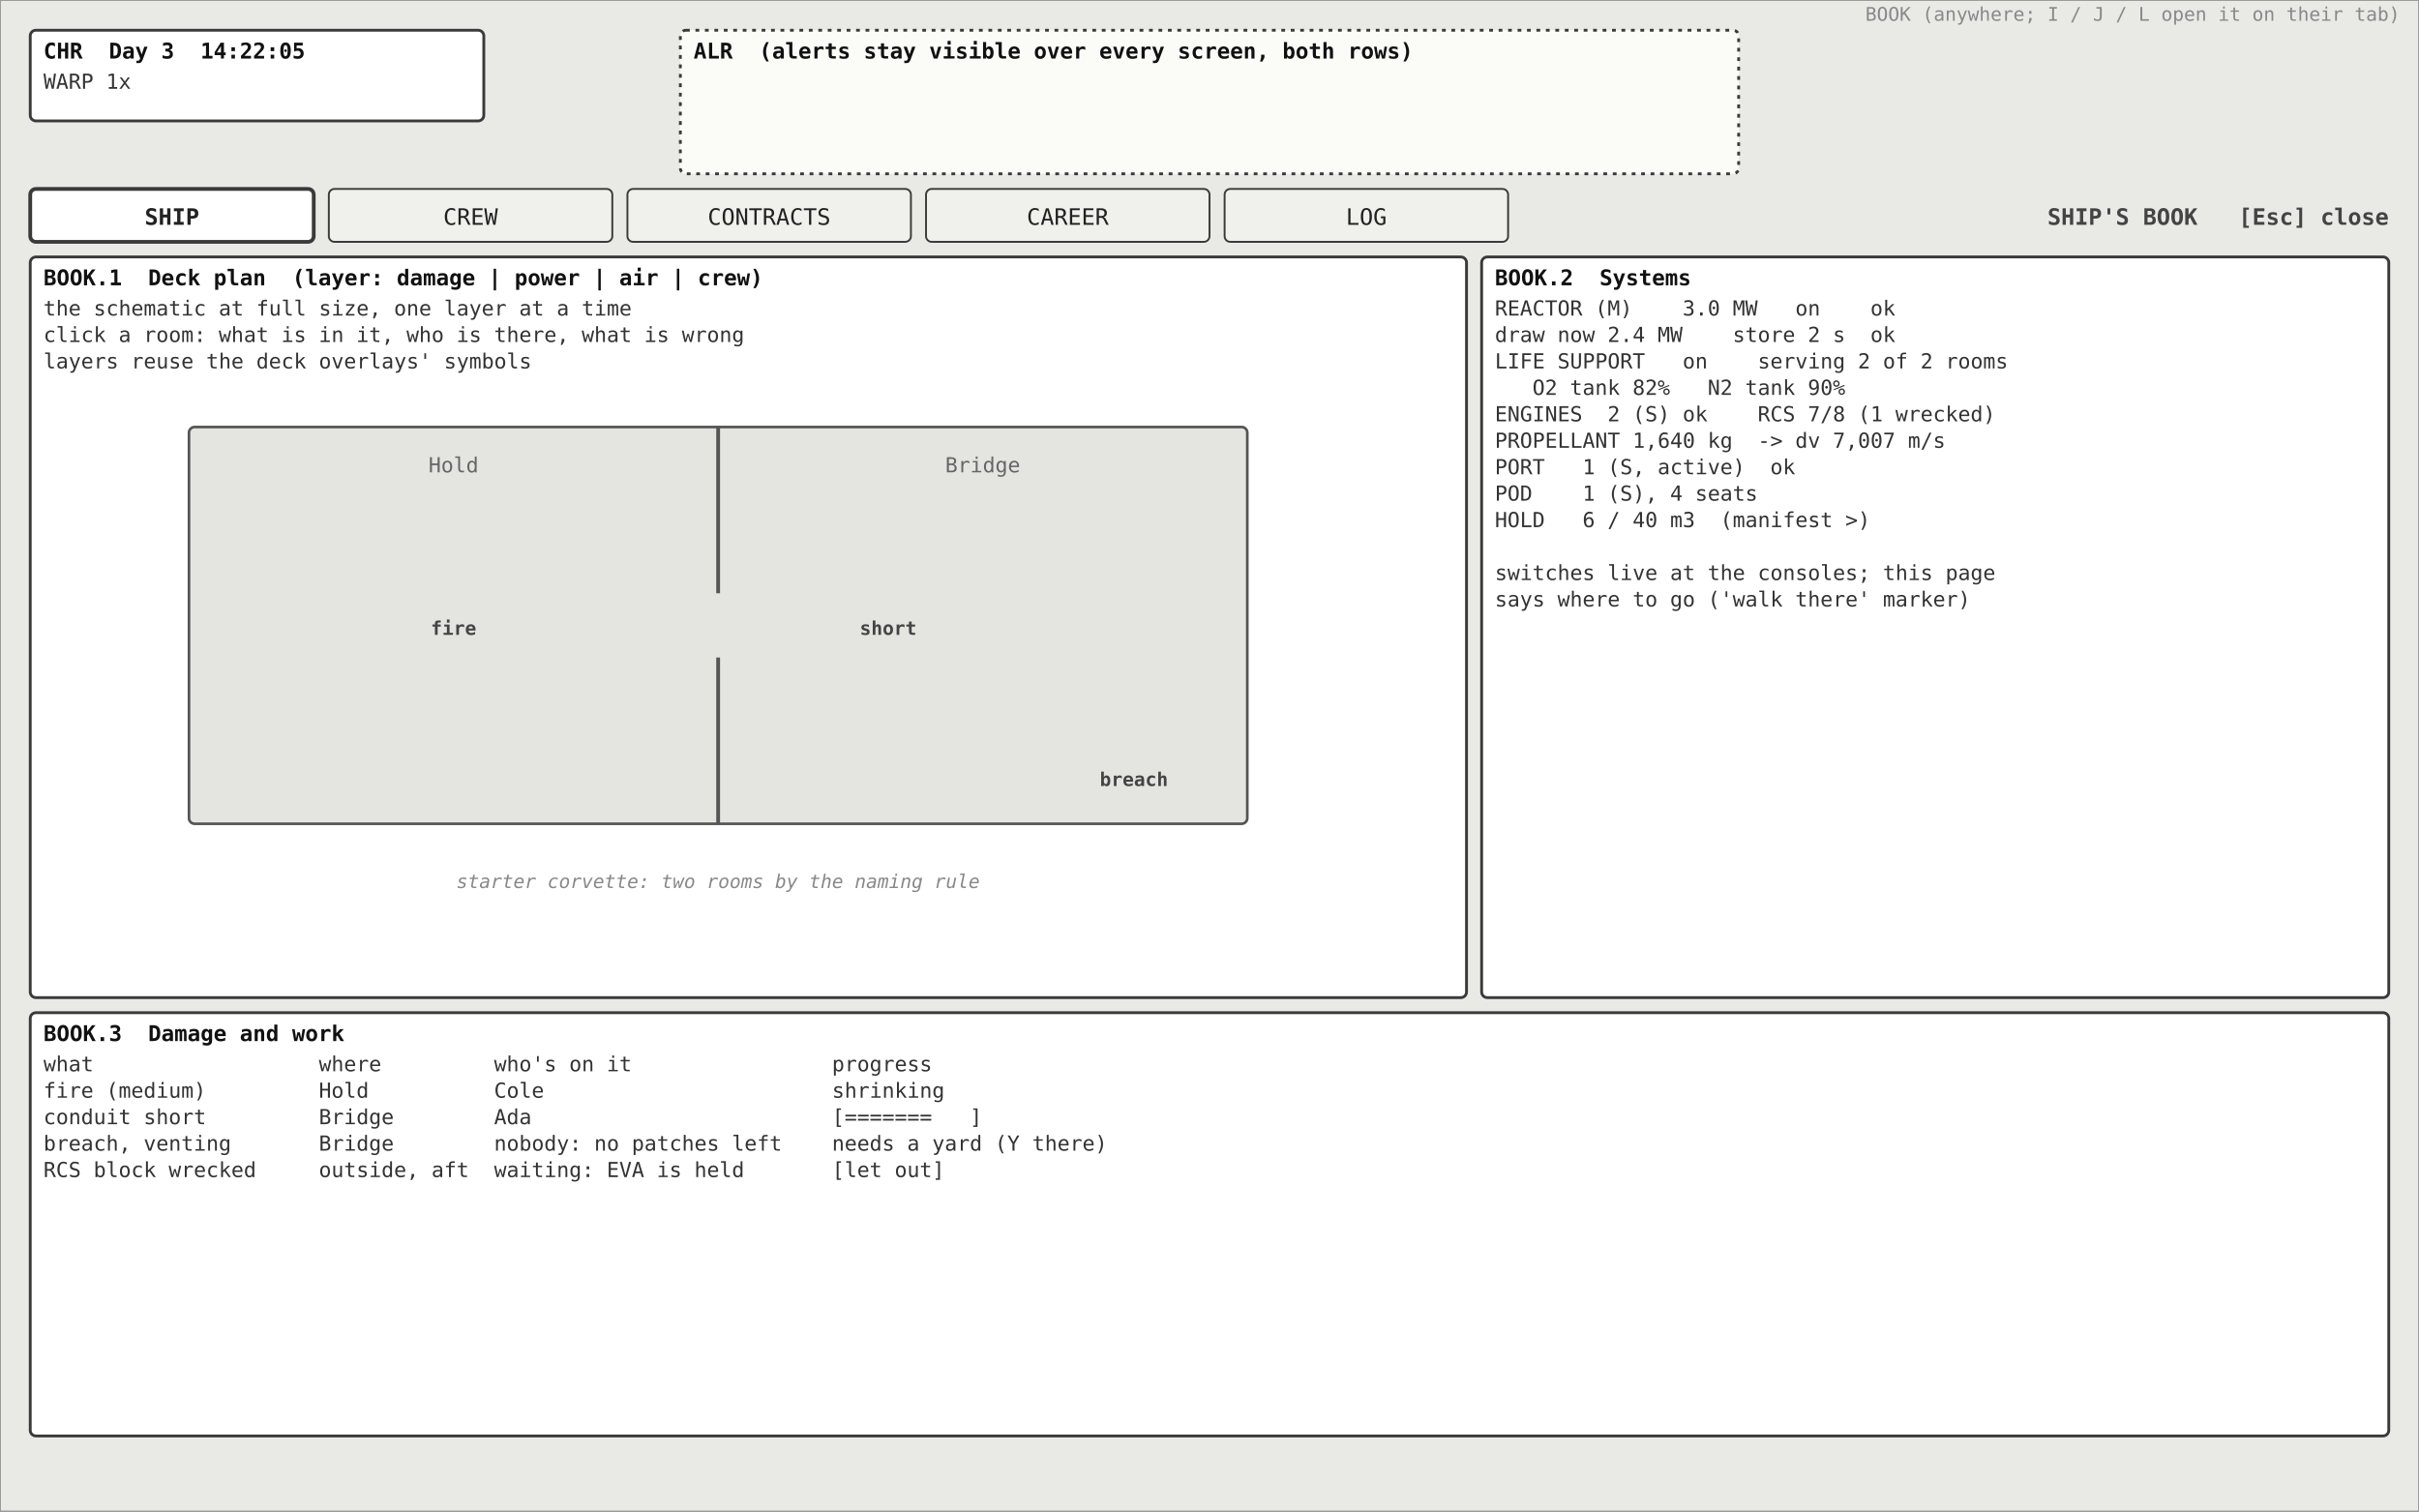
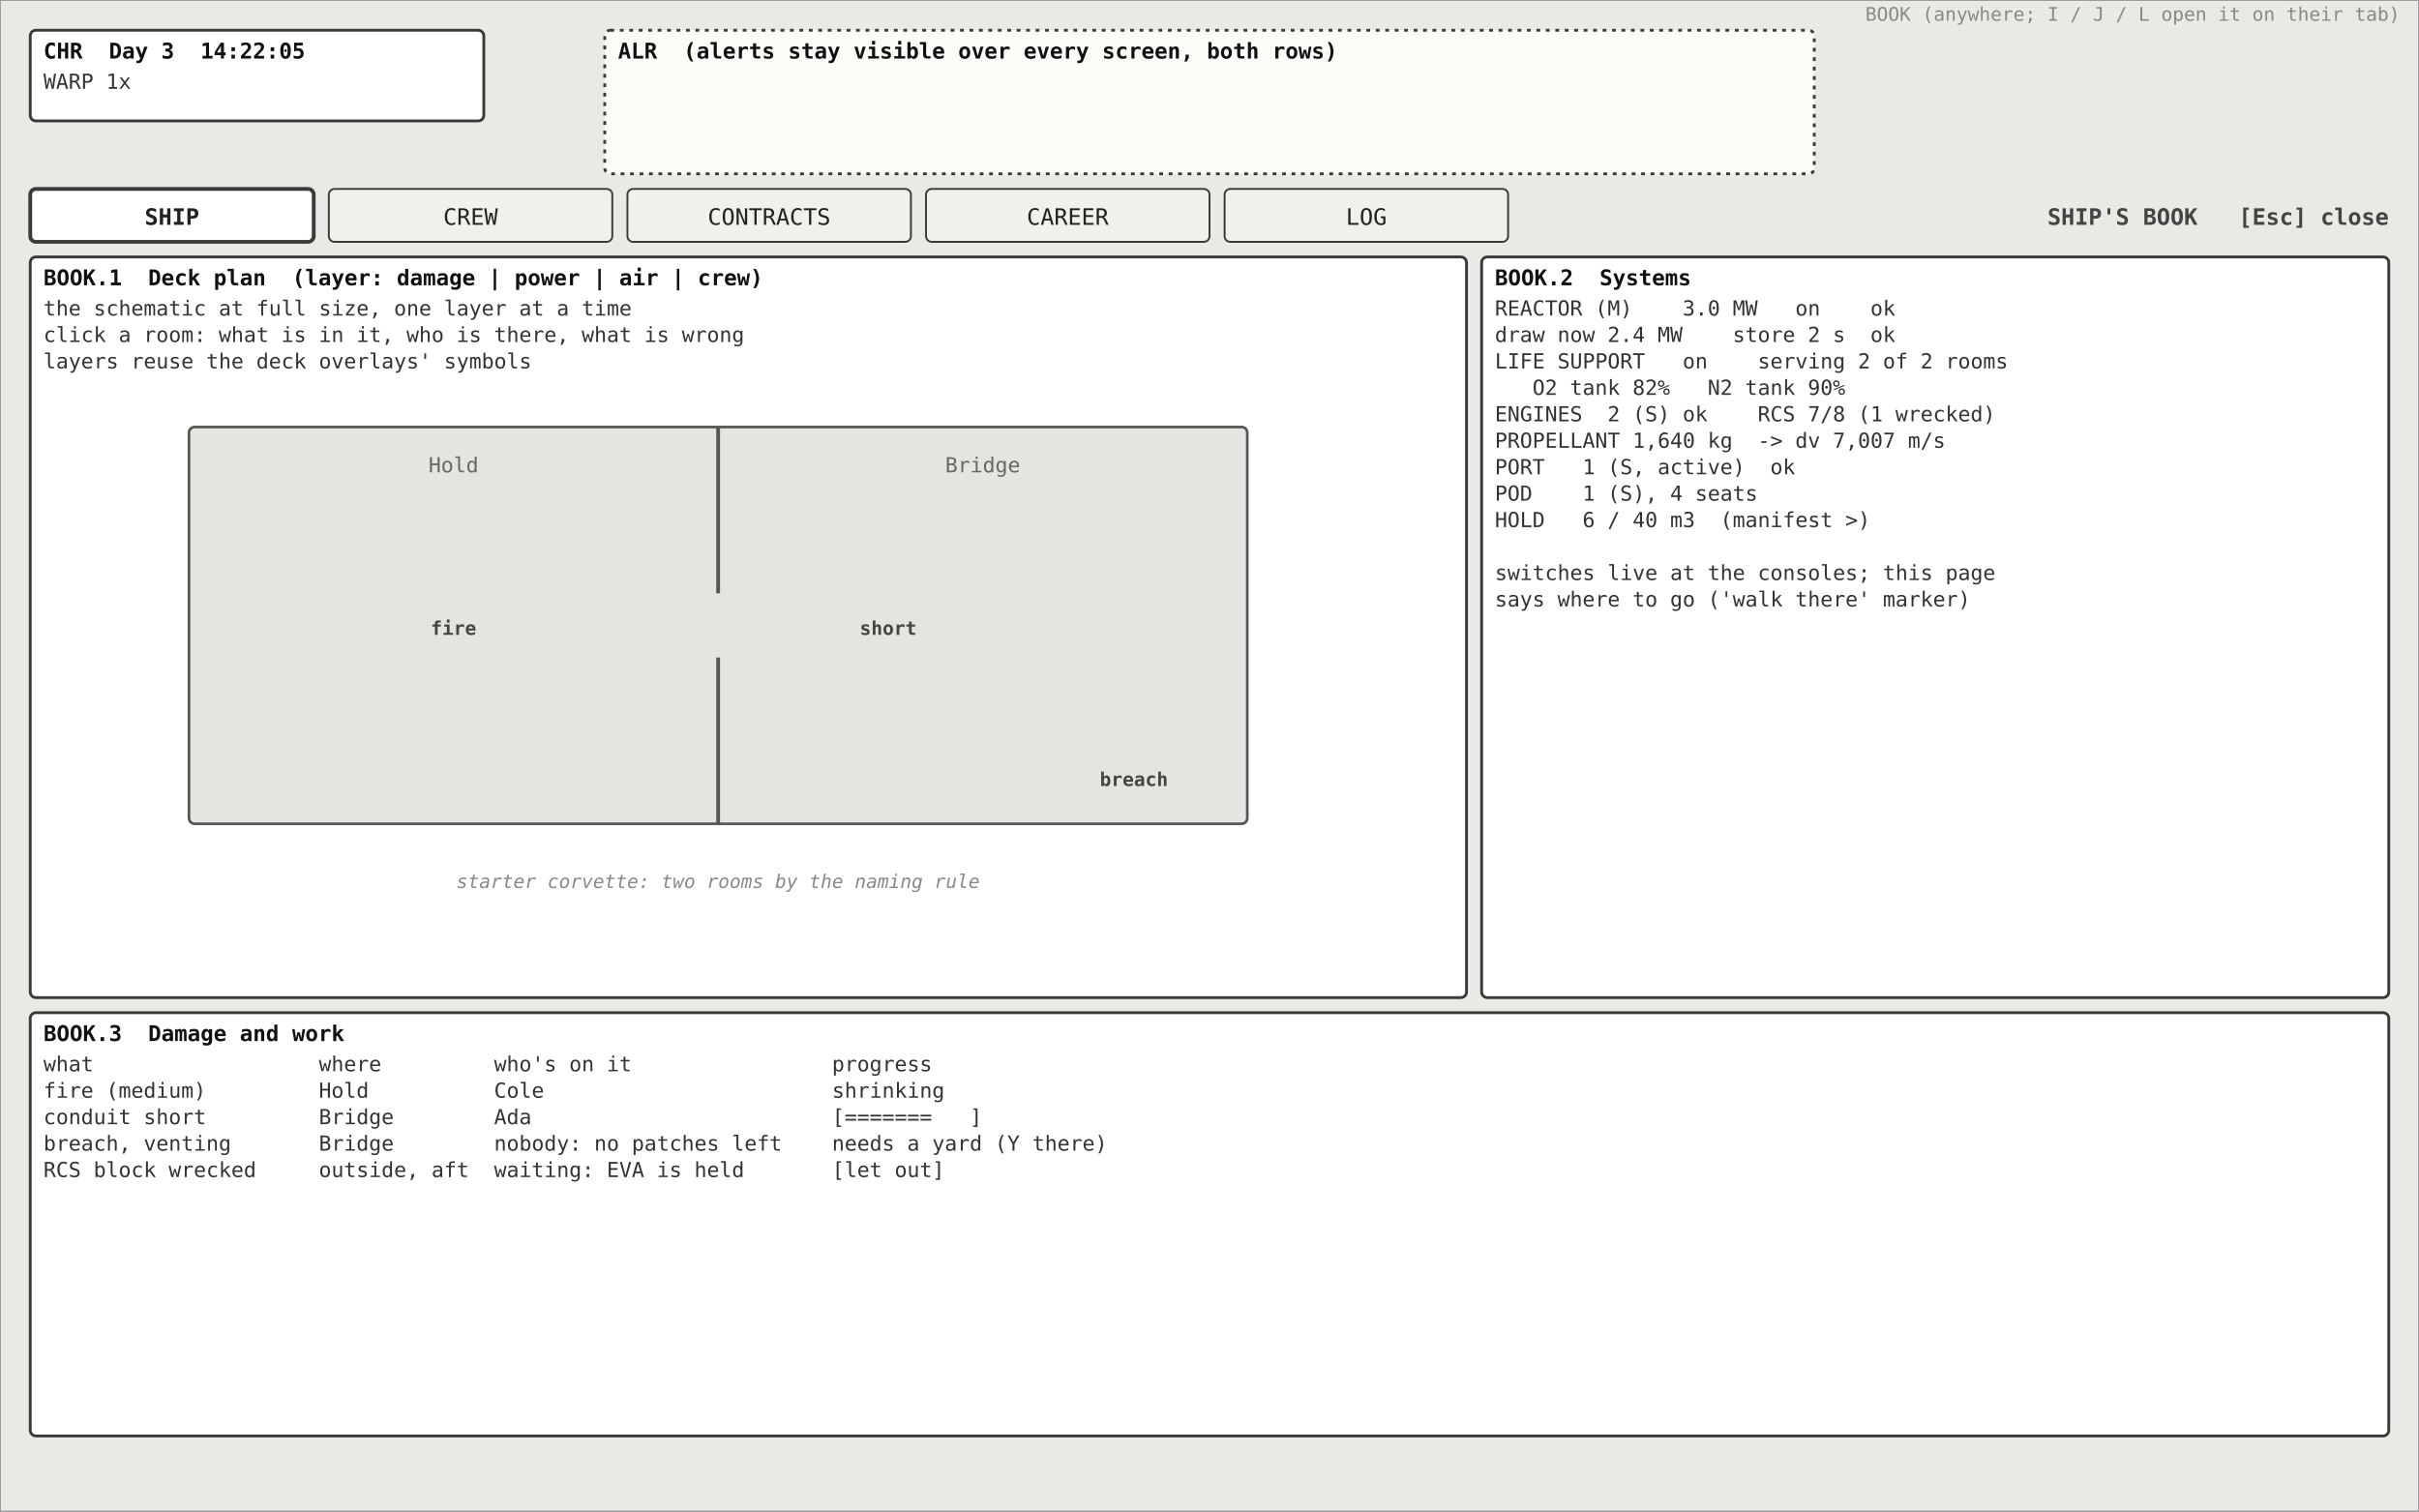
<svg xmlns="http://www.w3.org/2000/svg" width="1280" height="800" viewBox="0 0 1280 800" role="img" aria-label="Ship's book: the ship, crew, contracts, career and log, anywhere">
  <rect x="0" y="0" width="1280" height="800" rx="0" fill="#e9e9e6" stroke="#9a9a9a" stroke-width="1" />
  <text x="1270" y="11" font-family="DejaVu Sans Mono, Menlo, Consolas, monospace" font-size="10" font-weight="normal" font-style="normal" fill="#888" text-anchor="end" xml:space="preserve" style="white-space:pre">BOOK (anywhere; I / J / L open it on their tab)</text>
  <rect x="16" y="16" width="240" height="48" rx="3" fill="#ffffff" stroke="#3a3a3a" stroke-width="1.5" />
  <text x="23" y="31" font-family="DejaVu Sans Mono, Menlo, Consolas, monospace" font-size="11.5" font-weight="bold" font-style="normal" fill="#111" text-anchor="start" xml:space="preserve" style="white-space:pre">CHR  Day 3  14:22:05</text>
  <text x="23" y="47" font-family="DejaVu Sans Mono, Menlo, Consolas, monospace" font-size="11" font-weight="normal" font-style="normal" fill="#333" text-anchor="start" xml:space="preserve" style="white-space:pre">WARP 1x</text>
-   <rect x="360" y="16" width="560" height="76" rx="3" fill="#fbfbf8" stroke="#3a3a3a" stroke-width="1.5" stroke-dasharray="2 3" />
-   <text x="367" y="31" font-family="DejaVu Sans Mono, Menlo, Consolas, monospace" font-size="11.5" font-weight="bold" font-style="normal" fill="#111" text-anchor="start" xml:space="preserve" style="white-space:pre">ALR  (alerts stay visible over every screen, both rows)</text>
+   <rect x="320" y="16" width="640" height="76" rx="3" fill="#fbfbf8" stroke="#3a3a3a" stroke-width="1.5" stroke-dasharray="2 3" />
+   <text x="327" y="31" font-family="DejaVu Sans Mono, Menlo, Consolas, monospace" font-size="11.5" font-weight="bold" font-style="normal" fill="#111" text-anchor="start" xml:space="preserve" style="white-space:pre">ALR  (alerts stay visible over every screen, both rows)</text>
  <rect x="16" y="100" width="150" height="28" rx="3" fill="#ffffff" stroke="#3a3a3a" stroke-width="2" />
  <text x="91" y="119" font-family="DejaVu Sans Mono, Menlo, Consolas, monospace" font-size="12" font-weight="bold" font-style="normal" fill="#222" text-anchor="middle" xml:space="preserve" style="white-space:pre">SHIP</text>
  <rect x="174" y="100" width="150" height="28" rx="3" fill="#f0f0ec" stroke="#3a3a3a" stroke-width="1" />
  <text x="249" y="119" font-family="DejaVu Sans Mono, Menlo, Consolas, monospace" font-size="12" font-weight="normal" font-style="normal" fill="#222" text-anchor="middle" xml:space="preserve" style="white-space:pre">CREW</text>
  <rect x="332" y="100" width="150" height="28" rx="3" fill="#f0f0ec" stroke="#3a3a3a" stroke-width="1" />
  <text x="407" y="119" font-family="DejaVu Sans Mono, Menlo, Consolas, monospace" font-size="12" font-weight="normal" font-style="normal" fill="#222" text-anchor="middle" xml:space="preserve" style="white-space:pre">CONTRACTS</text>
  <rect x="490" y="100" width="150" height="28" rx="3" fill="#f0f0ec" stroke="#3a3a3a" stroke-width="1" />
  <text x="565" y="119" font-family="DejaVu Sans Mono, Menlo, Consolas, monospace" font-size="12" font-weight="normal" font-style="normal" fill="#222" text-anchor="middle" xml:space="preserve" style="white-space:pre">CAREER</text>
  <rect x="648" y="100" width="150" height="28" rx="3" fill="#f0f0ec" stroke="#3a3a3a" stroke-width="1" />
  <text x="723" y="119" font-family="DejaVu Sans Mono, Menlo, Consolas, monospace" font-size="12" font-weight="normal" font-style="normal" fill="#222" text-anchor="middle" xml:space="preserve" style="white-space:pre">LOG</text>
  <text x="1264" y="119" font-family="DejaVu Sans Mono, Menlo, Consolas, monospace" font-size="12" font-weight="bold" font-style="normal" fill="#444" text-anchor="end" xml:space="preserve" style="white-space:pre">SHIP'S BOOK   [Esc] close</text>
  <rect x="16" y="136" width="760" height="392" rx="3" fill="#ffffff" stroke="#3a3a3a" stroke-width="1.5" />
  <text x="23" y="151" font-family="DejaVu Sans Mono, Menlo, Consolas, monospace" font-size="11.5" font-weight="bold" font-style="normal" fill="#111" text-anchor="start" xml:space="preserve" style="white-space:pre">BOOK.1  Deck plan  (layer: damage | power | air | crew)</text>
  <text x="23" y="167" font-family="DejaVu Sans Mono, Menlo, Consolas, monospace" font-size="11" font-weight="normal" font-style="normal" fill="#333" text-anchor="start" xml:space="preserve" style="white-space:pre">the schematic at full size, one layer at a time</text>
  <text x="23" y="181" font-family="DejaVu Sans Mono, Menlo, Consolas, monospace" font-size="11" font-weight="normal" font-style="normal" fill="#333" text-anchor="start" xml:space="preserve" style="white-space:pre">click a room: what is in it, who is there, what is wrong</text>
  <text x="23" y="195" font-family="DejaVu Sans Mono, Menlo, Consolas, monospace" font-size="11" font-weight="normal" font-style="normal" fill="#333" text-anchor="start" xml:space="preserve" style="white-space:pre">layers reuse the deck overlays' symbols</text>
  <rect x="100" y="226" width="560" height="210" rx="3" fill="#e4e4e0" stroke="#555" stroke-width="1.4" />
  <line x1="380" y1="226" x2="380" y2="314" stroke="#555" stroke-width="2" />
  <line x1="380" y1="348" x2="380" y2="436" stroke="#555" stroke-width="2" />
  <text x="240" y="250" font-family="DejaVu Sans Mono, Menlo, Consolas, monospace" font-size="11" font-weight="normal" font-style="normal" fill="#666" text-anchor="middle" xml:space="preserve" style="white-space:pre">Hold</text>
  <text x="520" y="250" font-family="DejaVu Sans Mono, Menlo, Consolas, monospace" font-size="11" font-weight="normal" font-style="normal" fill="#666" text-anchor="middle" xml:space="preserve" style="white-space:pre">Bridge</text>
  <text x="240" y="336" font-family="DejaVu Sans Mono, Menlo, Consolas, monospace" font-size="10" font-weight="bold" font-style="normal" fill="#444" text-anchor="middle" xml:space="preserve" style="white-space:pre">fire</text>
  <text x="470" y="336" font-family="DejaVu Sans Mono, Menlo, Consolas, monospace" font-size="10" font-weight="bold" font-style="normal" fill="#444" text-anchor="middle" xml:space="preserve" style="white-space:pre">short</text>
  <text x="600" y="416" font-family="DejaVu Sans Mono, Menlo, Consolas, monospace" font-size="10" font-weight="bold" font-style="normal" fill="#444" text-anchor="middle" xml:space="preserve" style="white-space:pre">breach</text>
  <text x="380" y="470" font-family="DejaVu Sans Mono, Menlo, Consolas, monospace" font-size="10" font-weight="normal" font-style="italic" fill="#888" text-anchor="middle" xml:space="preserve" style="white-space:pre">starter corvette: two rooms by the naming rule</text>
  <rect x="784" y="136" width="480" height="392" rx="3" fill="#ffffff" stroke="#3a3a3a" stroke-width="1.5" />
  <text x="791" y="151" font-family="DejaVu Sans Mono, Menlo, Consolas, monospace" font-size="11.5" font-weight="bold" font-style="normal" fill="#111" text-anchor="start" xml:space="preserve" style="white-space:pre">BOOK.2  Systems</text>
  <text x="791" y="167" font-family="DejaVu Sans Mono, Menlo, Consolas, monospace" font-size="11" font-weight="normal" font-style="normal" fill="#333" text-anchor="start" xml:space="preserve" style="white-space:pre">REACTOR (M)    3.0 MW   on    ok</text>
  <text x="791" y="181" font-family="DejaVu Sans Mono, Menlo, Consolas, monospace" font-size="11" font-weight="normal" font-style="normal" fill="#333" text-anchor="start" xml:space="preserve" style="white-space:pre">draw now 2.4 MW    store 2 s  ok</text>
  <text x="791" y="195" font-family="DejaVu Sans Mono, Menlo, Consolas, monospace" font-size="11" font-weight="normal" font-style="normal" fill="#333" text-anchor="start" xml:space="preserve" style="white-space:pre">LIFE SUPPORT   on    serving 2 of 2 rooms</text>
  <text x="791" y="209" font-family="DejaVu Sans Mono, Menlo, Consolas, monospace" font-size="11" font-weight="normal" font-style="normal" fill="#333" text-anchor="start" xml:space="preserve" style="white-space:pre">   O2 tank 82%   N2 tank 90%</text>
  <text x="791" y="223" font-family="DejaVu Sans Mono, Menlo, Consolas, monospace" font-size="11" font-weight="normal" font-style="normal" fill="#333" text-anchor="start" xml:space="preserve" style="white-space:pre">ENGINES  2 (S) ok    RCS 7/8 (1 wrecked)</text>
  <text x="791" y="237" font-family="DejaVu Sans Mono, Menlo, Consolas, monospace" font-size="11" font-weight="normal" font-style="normal" fill="#333" text-anchor="start" xml:space="preserve" style="white-space:pre">PROPELLANT 1,640 kg  -&gt; dv 7,007 m/s</text>
  <text x="791" y="251" font-family="DejaVu Sans Mono, Menlo, Consolas, monospace" font-size="11" font-weight="normal" font-style="normal" fill="#333" text-anchor="start" xml:space="preserve" style="white-space:pre">PORT   1 (S, active)  ok</text>
  <text x="791" y="265" font-family="DejaVu Sans Mono, Menlo, Consolas, monospace" font-size="11" font-weight="normal" font-style="normal" fill="#333" text-anchor="start" xml:space="preserve" style="white-space:pre">POD    1 (S), 4 seats</text>
  <text x="791" y="279" font-family="DejaVu Sans Mono, Menlo, Consolas, monospace" font-size="11" font-weight="normal" font-style="normal" fill="#333" text-anchor="start" xml:space="preserve" style="white-space:pre">HOLD   6 / 40 m3  (manifest &gt;)</text>
  <text x="791" y="293" font-family="DejaVu Sans Mono, Menlo, Consolas, monospace" font-size="11" font-weight="normal" font-style="normal" fill="#333" text-anchor="start" xml:space="preserve" style="white-space:pre" />
  <text x="791" y="307" font-family="DejaVu Sans Mono, Menlo, Consolas, monospace" font-size="11" font-weight="normal" font-style="normal" fill="#333" text-anchor="start" xml:space="preserve" style="white-space:pre">switches live at the consoles; this page</text>
  <text x="791" y="321" font-family="DejaVu Sans Mono, Menlo, Consolas, monospace" font-size="11" font-weight="normal" font-style="normal" fill="#333" text-anchor="start" xml:space="preserve" style="white-space:pre">says where to go ('walk there' marker)</text>
  <rect x="16" y="536" width="1248" height="224" rx="3" fill="#ffffff" stroke="#3a3a3a" stroke-width="1.5" />
  <text x="23" y="551" font-family="DejaVu Sans Mono, Menlo, Consolas, monospace" font-size="11.5" font-weight="bold" font-style="normal" fill="#111" text-anchor="start" xml:space="preserve" style="white-space:pre">BOOK.3  Damage and work</text>
  <text x="23" y="567" font-family="DejaVu Sans Mono, Menlo, Consolas, monospace" font-size="11" font-weight="normal" font-style="normal" fill="#333" text-anchor="start" xml:space="preserve" style="white-space:pre">what                  where         who's on it                progress</text>
  <text x="23" y="581" font-family="DejaVu Sans Mono, Menlo, Consolas, monospace" font-size="11" font-weight="normal" font-style="normal" fill="#333" text-anchor="start" xml:space="preserve" style="white-space:pre">fire (medium)         Hold          Cole                       shrinking</text>
  <text x="23" y="595" font-family="DejaVu Sans Mono, Menlo, Consolas, monospace" font-size="11" font-weight="normal" font-style="normal" fill="#333" text-anchor="start" xml:space="preserve" style="white-space:pre">conduit short         Bridge        Ada                        [=======   ]</text>
  <text x="23" y="609" font-family="DejaVu Sans Mono, Menlo, Consolas, monospace" font-size="11" font-weight="normal" font-style="normal" fill="#333" text-anchor="start" xml:space="preserve" style="white-space:pre">breach, venting       Bridge        nobody: no patches left    needs a yard (Y there)</text>
  <text x="23" y="623" font-family="DejaVu Sans Mono, Menlo, Consolas, monospace" font-size="11" font-weight="normal" font-style="normal" fill="#333" text-anchor="start" xml:space="preserve" style="white-space:pre">RCS block wrecked     outside, aft  waiting: EVA is held       [let out]</text>
</svg>
